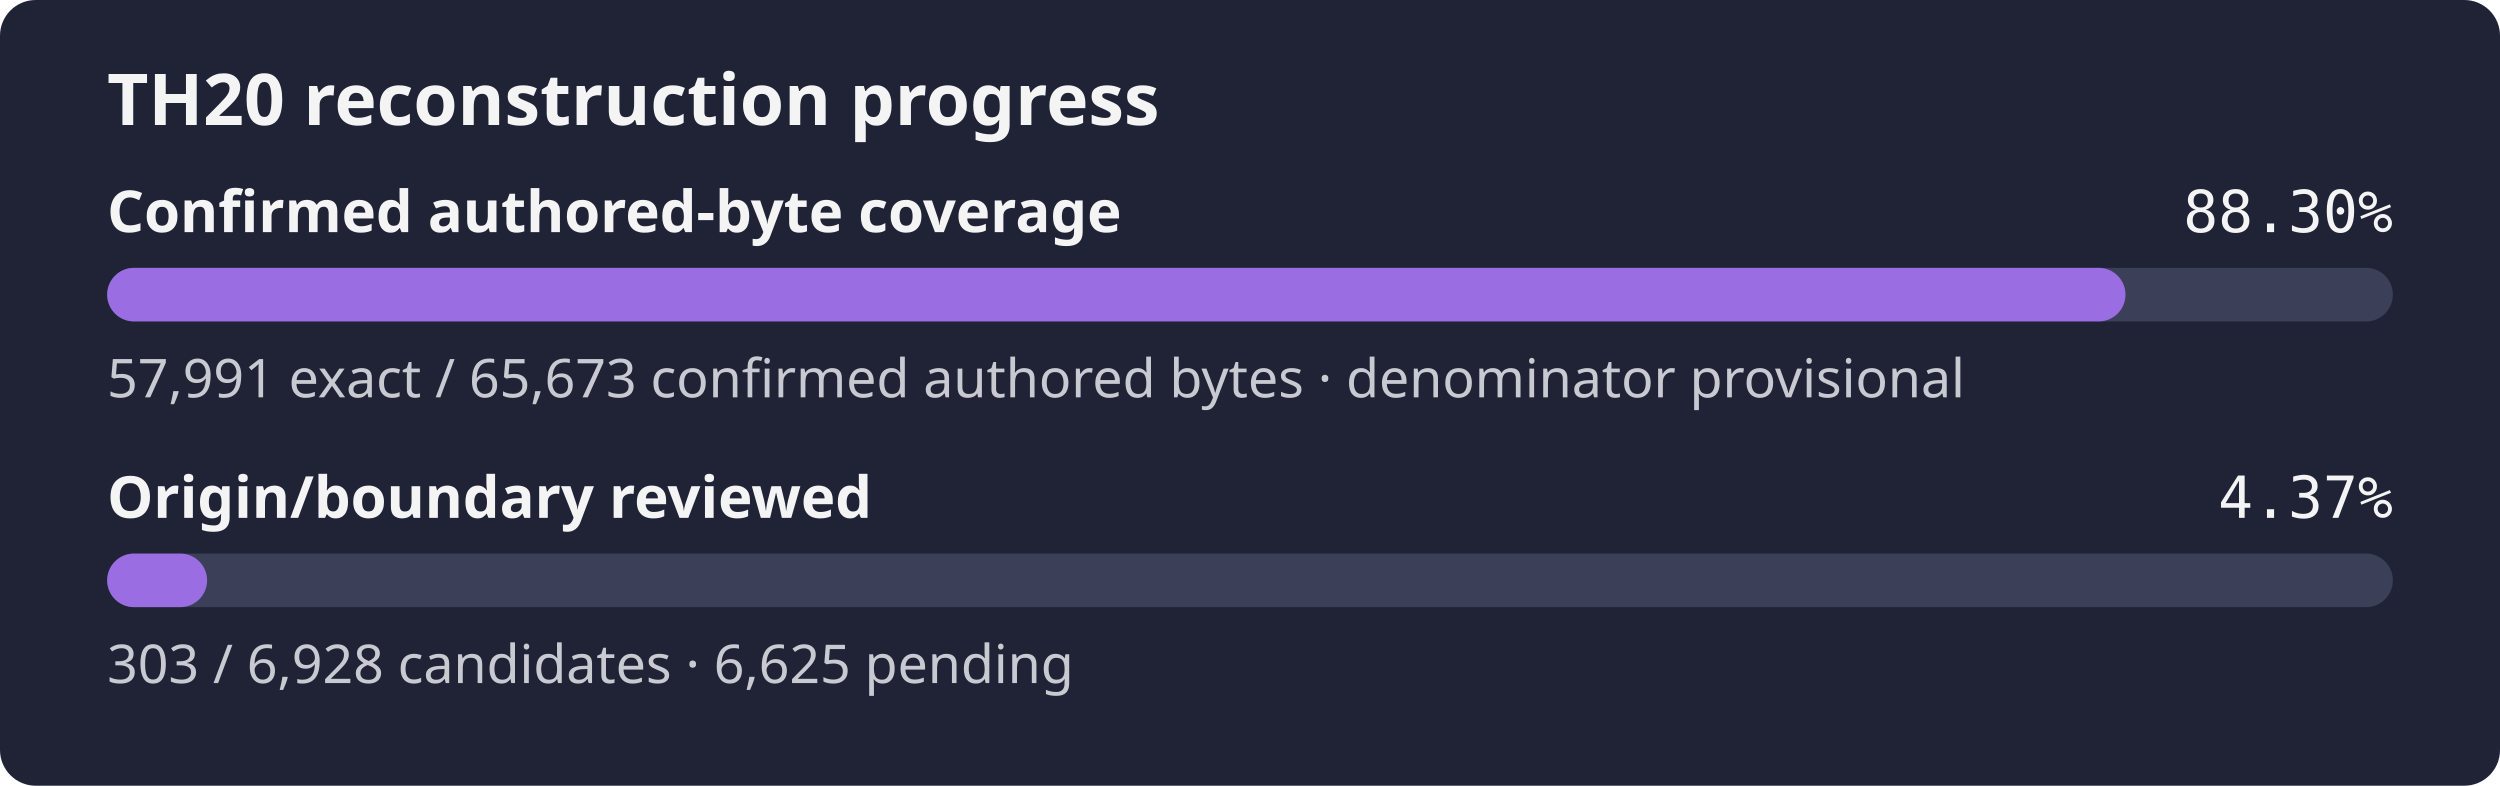
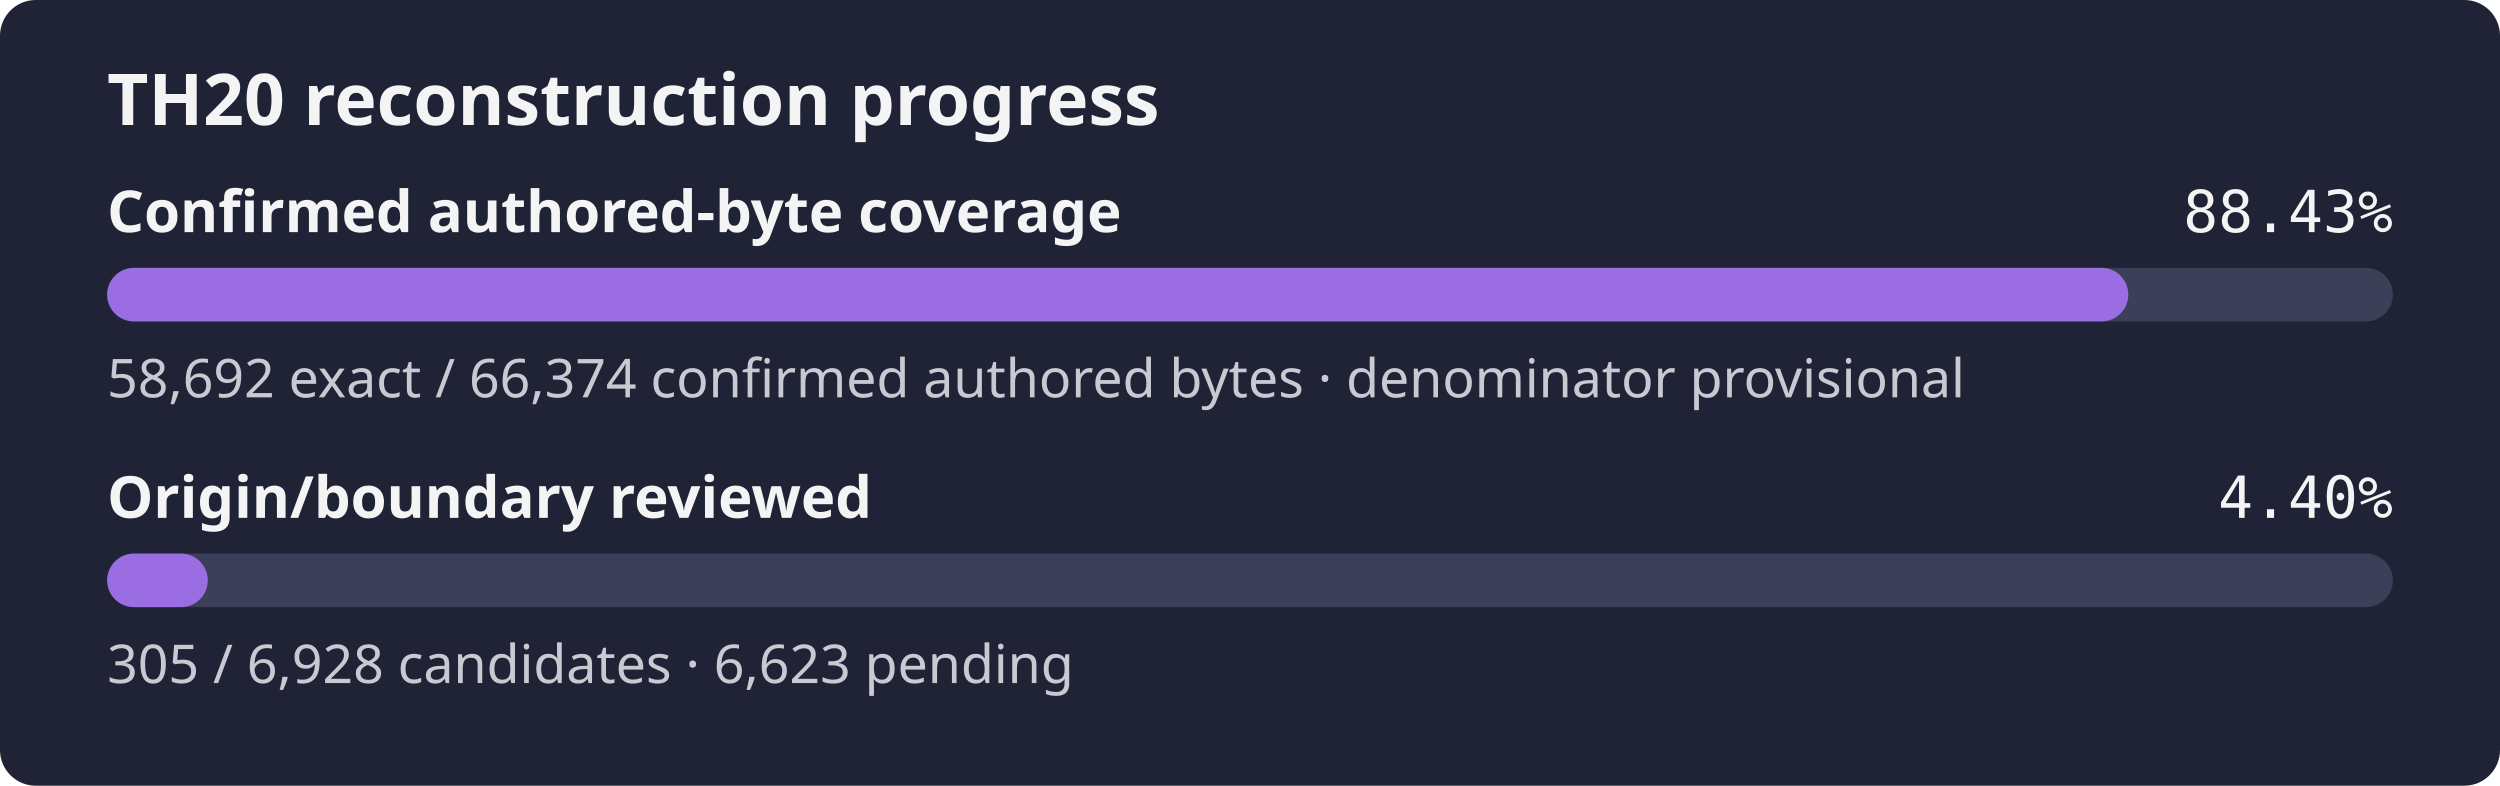
- <svg xmlns="http://www.w3.org/2000/svg" width="560" height="176" role="img" aria-label="TH20 reconstruction progress: 88.30% of the confirmed authored-byte set is exact, origin review 4.37%">
+ <svg xmlns="http://www.w3.org/2000/svg" width="560" height="176" role="img" aria-label="TH20 reconstruction progress: 88.43% of the confirmed authored-byte set is exact, origin review 4.40%">
  <rect width="560" height="176" rx="8" fill="#1f2335" />
  <text x="24" y="28" fill="#f4f4f5" font-family="sans-serif" font-size="16" font-weight="600">TH20 reconstruction progress</text>
  <text x="24" y="52" fill="#f4f4f5" font-family="sans-serif" font-size="13" font-weight="600">Confirmed authored-byte coverage</text>
-   <text x="536" y="52" fill="#f4f4f5" text-anchor="end" font-family="monospace" font-size="13">88.30%</text>
+   <text x="536" y="52" fill="#f4f4f5" text-anchor="end" font-family="monospace" font-size="13">88.43%</text>
  <rect x="24" y="60" width="512" height="12" rx="6" fill="#3b4058" />
-   <rect x="24" y="60" width="452.11" height="12" rx="6" fill="#9b6de3" />
-   <text x="24" y="89" fill="#c8cad2" font-family="sans-serif" font-size="12">57,991 exact / 65,673 confirmed authored bytes · denominator provisional</text>
+   <rect x="24" y="60" width="452.74" height="12" rx="6" fill="#9b6de3" />
+   <text x="24" y="89" fill="#c8cad2" font-family="sans-serif" font-size="12">58,692 exact / 66,374 confirmed authored bytes · denominator provisional</text>
  <text x="24" y="116" fill="#f4f4f5" font-family="sans-serif" font-size="13" font-weight="600">Origin/boundary reviewed</text>
-   <text x="536" y="116" fill="#f4f4f5" text-anchor="end" font-family="monospace" font-size="13">4.37%</text>
+   <text x="536" y="116" fill="#f4f4f5" text-anchor="end" font-family="monospace" font-size="13">4.40%</text>
  <rect x="24" y="124" width="512" height="12" rx="6" fill="#3b4058" />
-   <rect x="24" y="124" width="22.39" height="12" rx="6" fill="#9b6de3" />
-   <text x="24" y="153" fill="#c8cad2" font-family="sans-serif" font-size="12">303 / 6,928 candidates · 6,625 pending</text>
+   <rect x="24" y="124" width="22.54" height="12" rx="6" fill="#9b6de3" />
+   <text x="24" y="153" fill="#c8cad2" font-family="sans-serif" font-size="12">305 / 6,928 candidates · 6,623 pending</text>
</svg>
